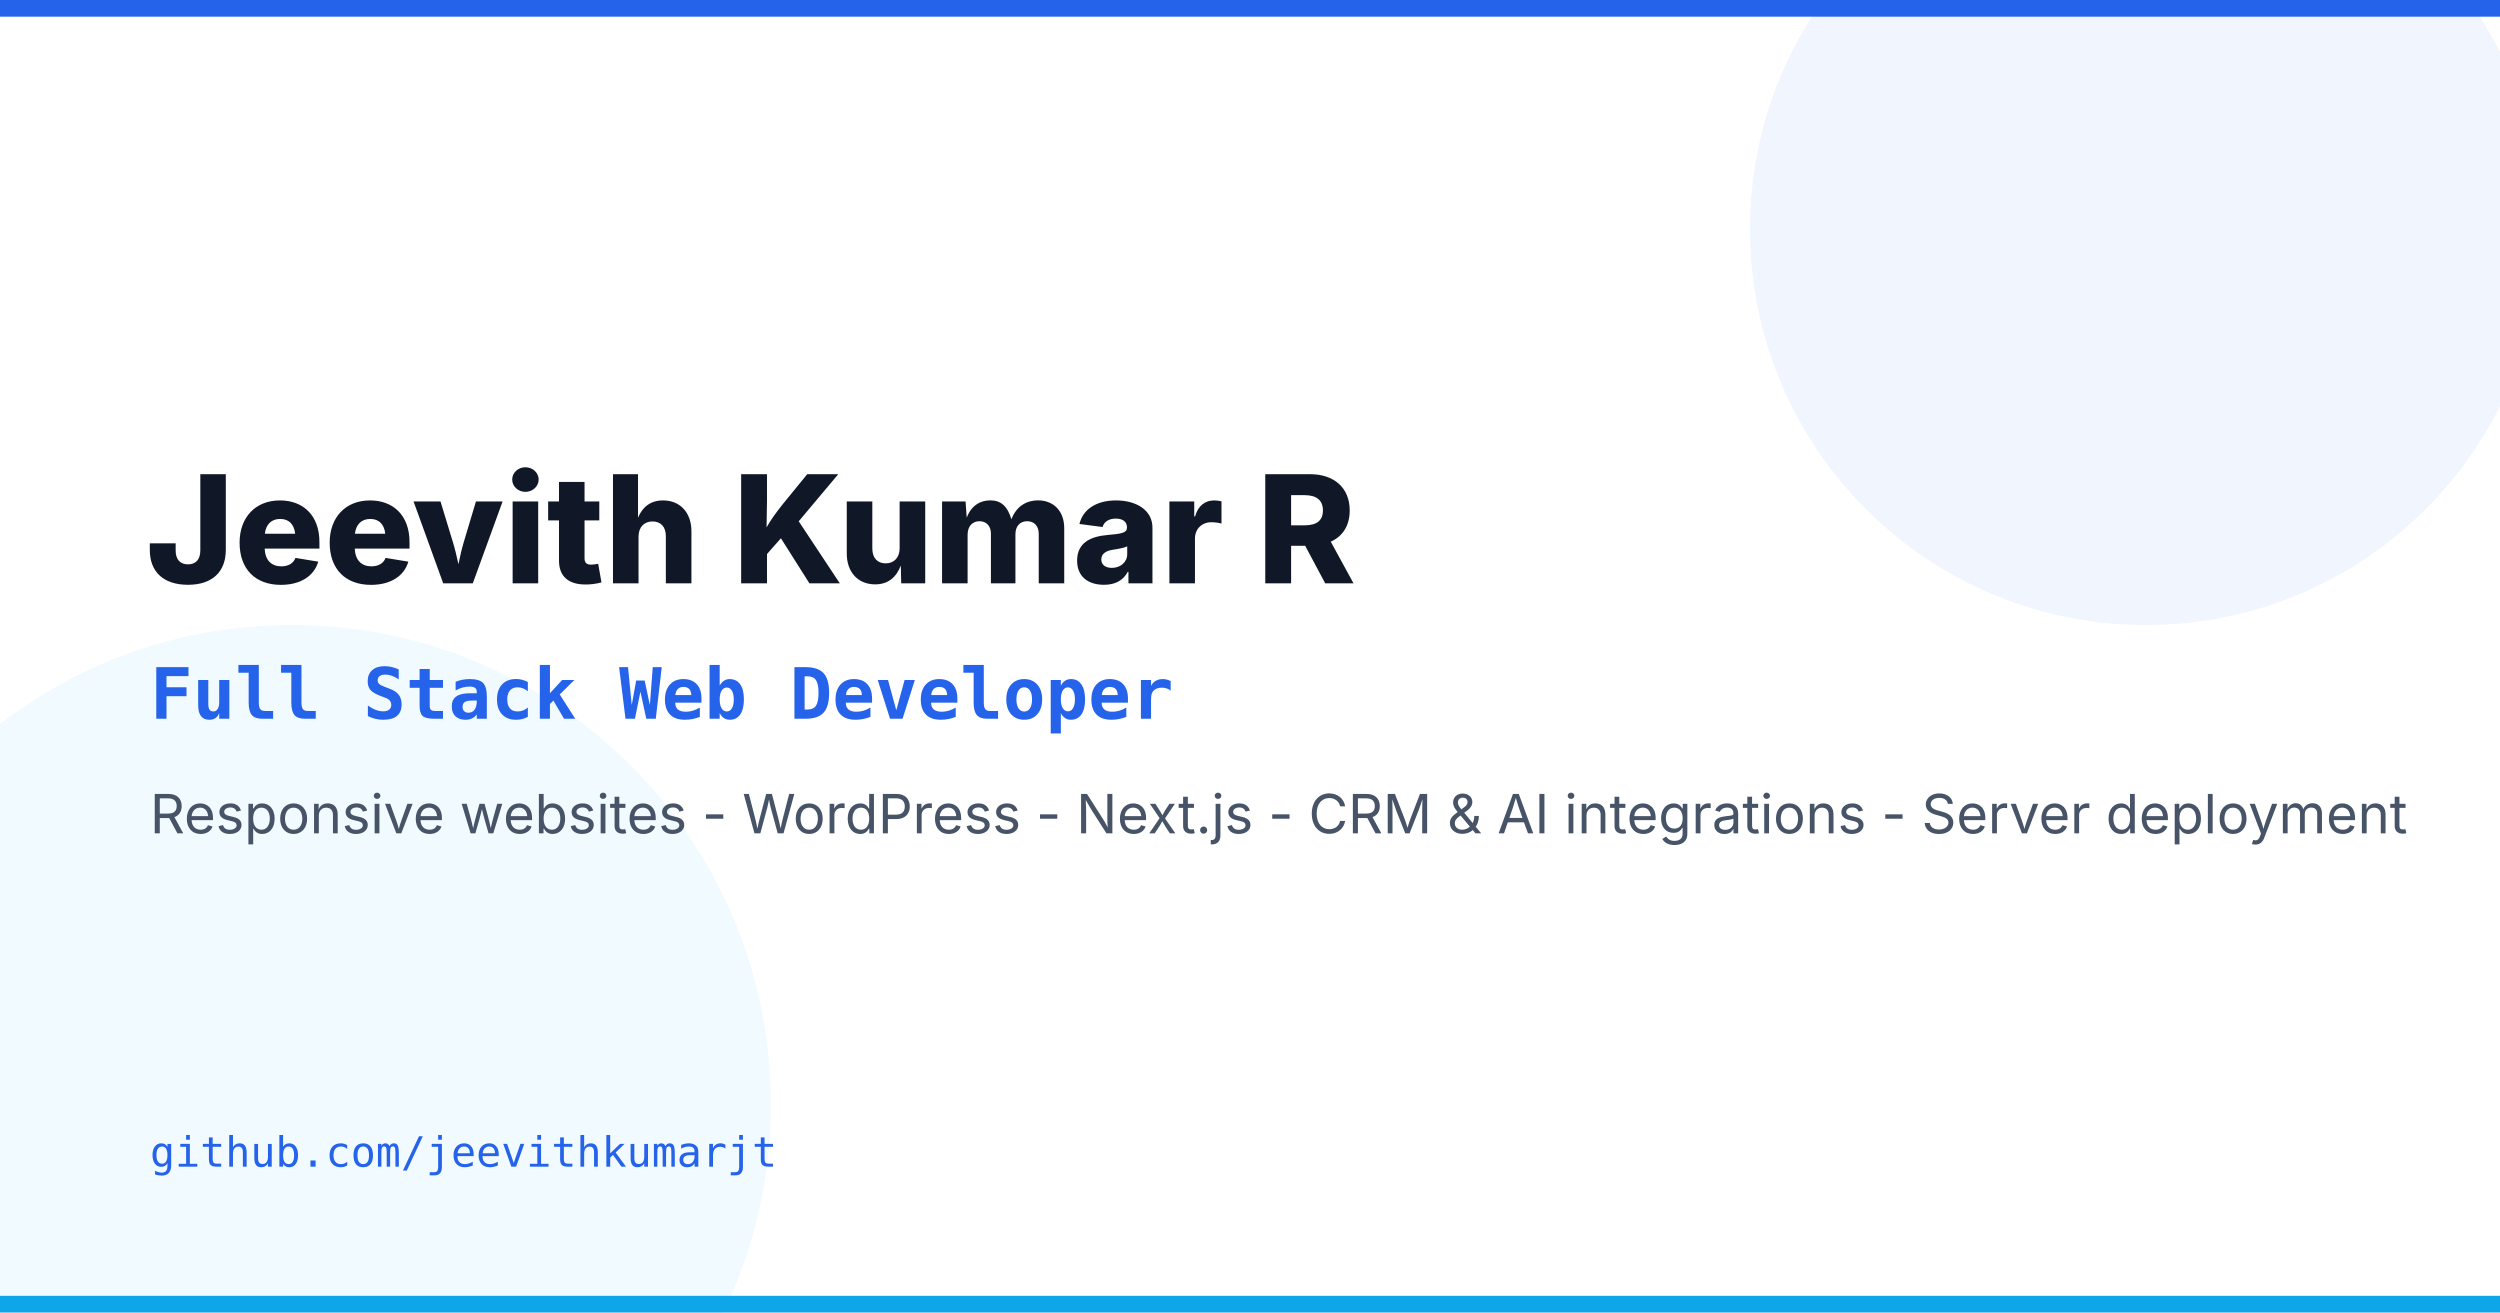
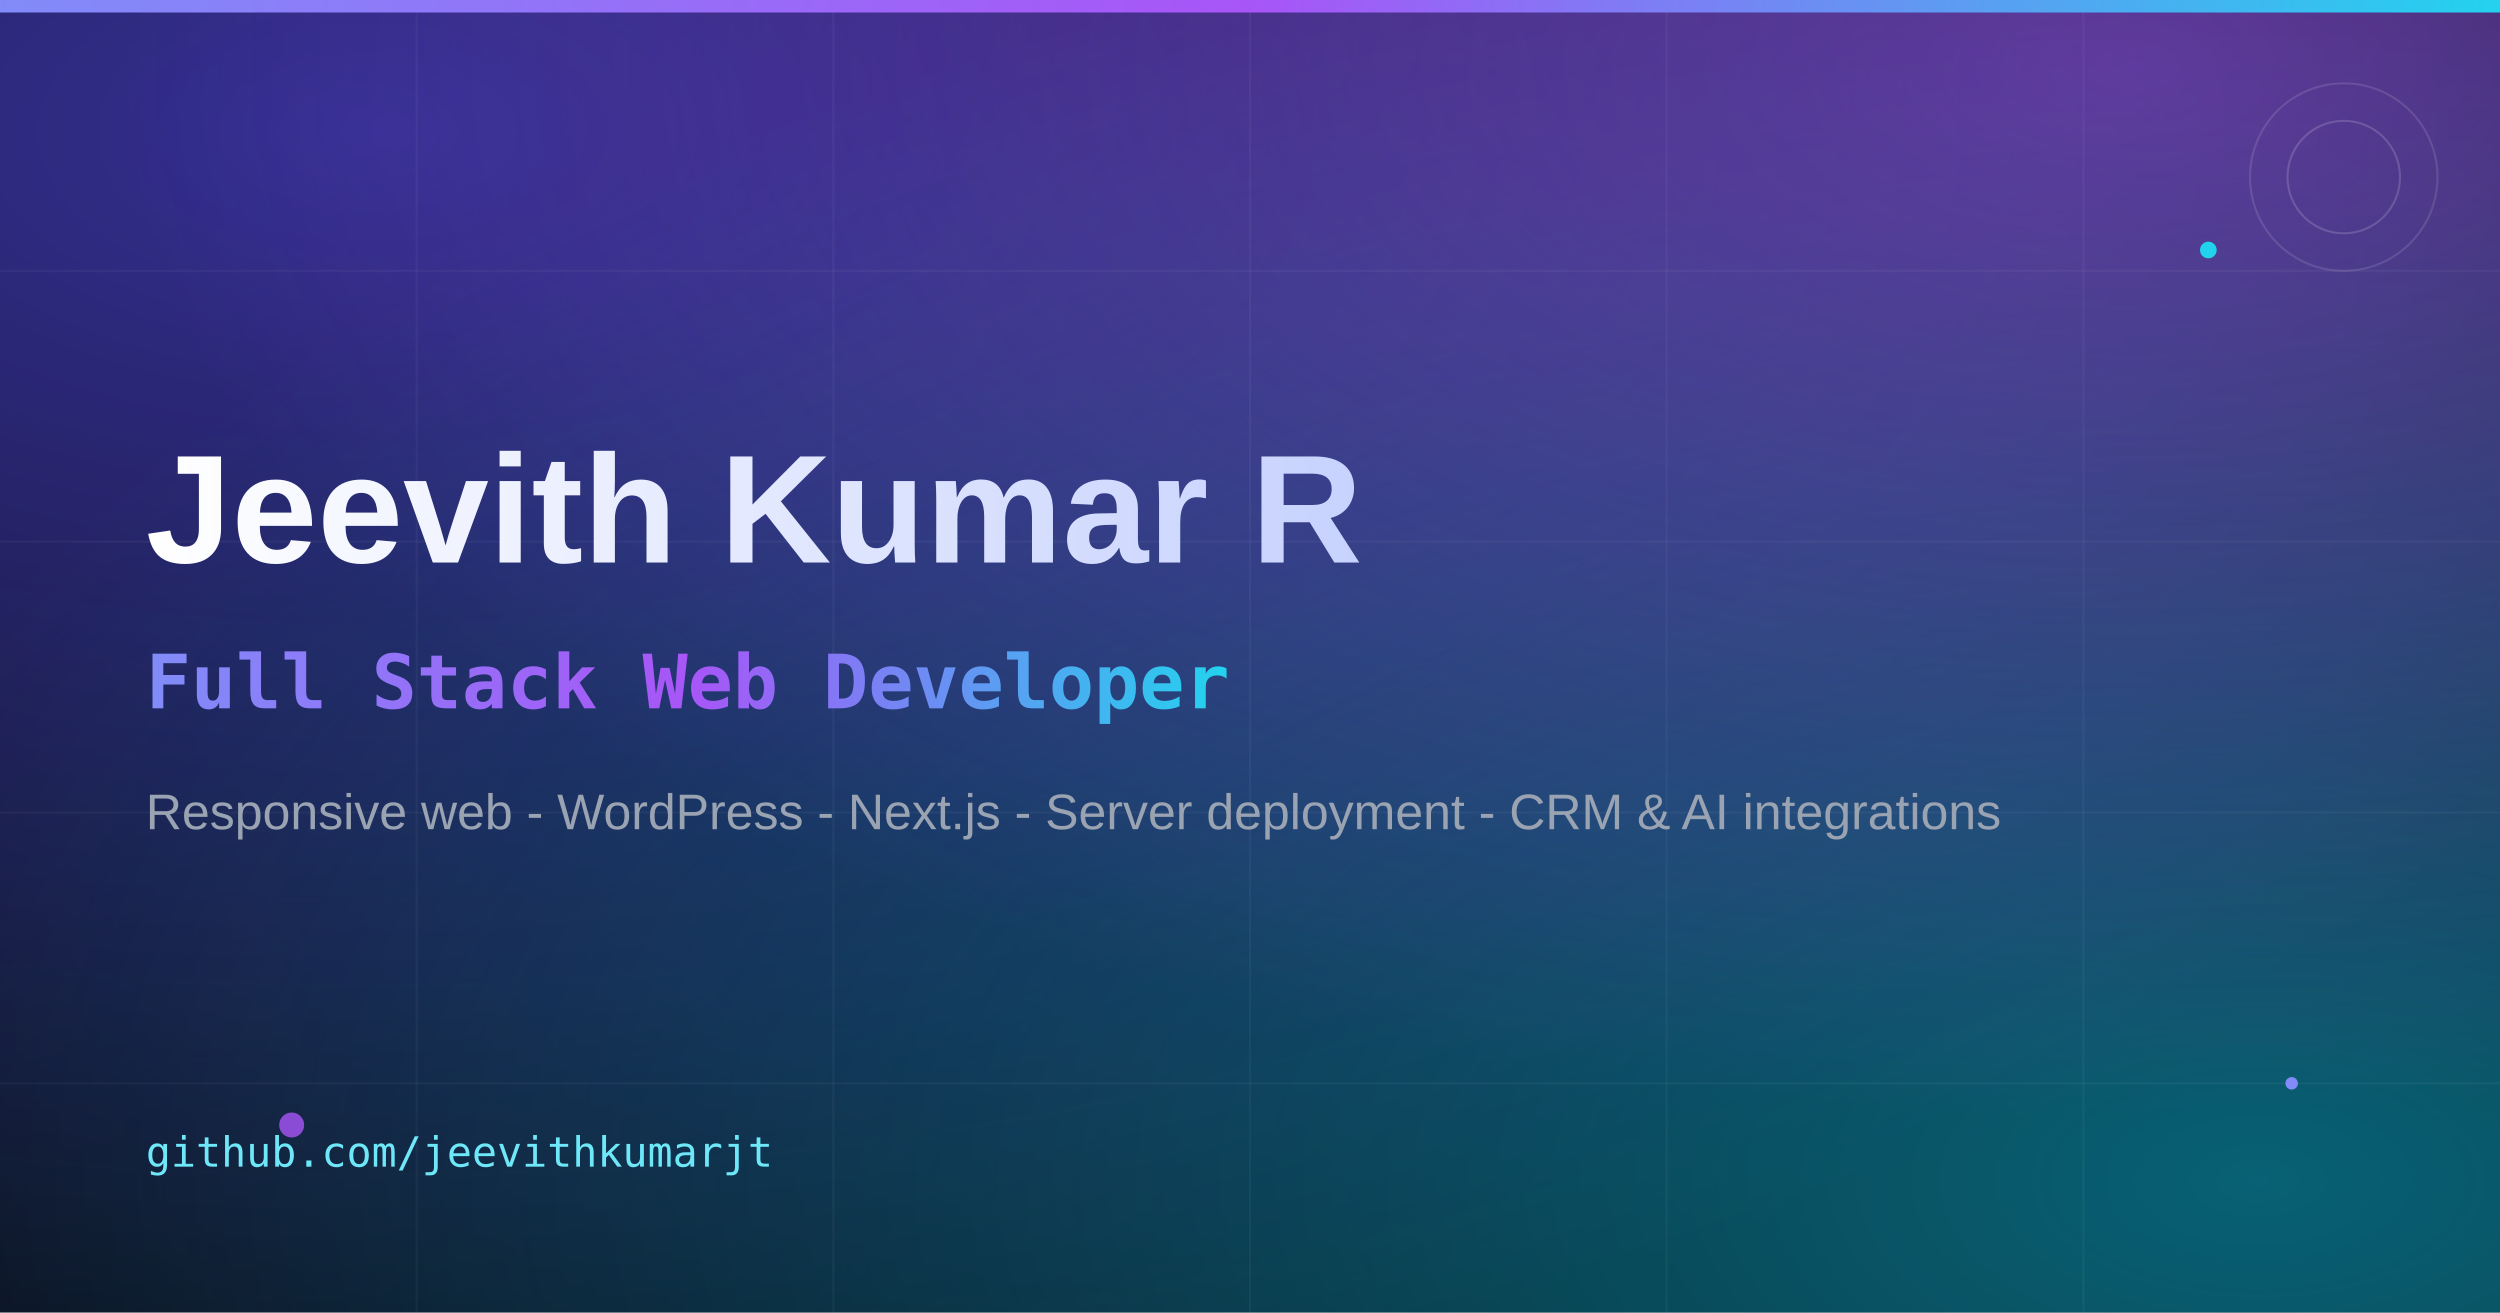
<svg xmlns="http://www.w3.org/2000/svg" viewBox="0 0 1200 630" width="1200" height="630">
-   <rect width="1200" height="630" fill="#ffffff" />
-   <rect width="1200" height="8" fill="#2563eb" y="0" />
-   <rect x="0" y="622" width="1200" height="8" fill="#0ea5e9" />
-   <circle cx="1030" cy="110" r="190" fill="#2563eb" opacity="0.07" />
-   <circle cx="140" cy="530" r="230" fill="#0ea5e9" opacity="0.06" />
-   <text x="70" y="280" font-family="Inter, Arial, sans-serif" font-size="72" font-weight="800" fill="#101828">Jeevith Kumar R</text>
-   <text x="72" y="345" font-family="Consolas, monospace" font-size="34" font-weight="600" fill="#2563eb">Full Stack Web Developer</text>
-   <text x="72" y="400" font-family="Inter, Arial, sans-serif" font-size="26" fill="#475467">Responsive websites - WordPress - Next.js - CRM &amp; AI integrations - Server deployment</text>
-   <text x="72" y="560" font-family="Consolas, monospace" font-size="20" fill="#2563eb">github.com/jeevithkumarjt</text>
+   <defs>
+     <radialGradient id="g1" cx="0.15" cy="0.1" r="1">
+       <stop offset="0" stop-color="#4f46e5" stop-opacity="0.6" />
+       <stop offset="1" stop-color="#4f46e5" stop-opacity="0" />
+     </radialGradient>
+     <radialGradient id="g2" cx="0.9" cy="0.9" r="1">
+       <stop offset="0" stop-color="#06b6d4" stop-opacity="0.5" />
+       <stop offset="1" stop-color="#06b6d4" stop-opacity="0" />
+     </radialGradient>
+     <radialGradient id="g3" cx="0.85" cy="0.05" r="0.8">
+       <stop offset="0" stop-color="#a855f7" stop-opacity="0.5" />
+       <stop offset="1" stop-color="#a855f7" stop-opacity="0" />
+     </radialGradient>
+     <linearGradient id="head" x1="0" y1="0" x2="1" y2="0">
+       <stop offset="0" stop-color="#ffffff" />
+       <stop offset="1" stop-color="#c7d2fe" />
+     </linearGradient>
+     <linearGradient id="role" x1="0" y1="0" x2="1" y2="0">
+       <stop offset="0" stop-color="#818cf8" />
+       <stop offset="0.5" stop-color="#a855f7" />
+       <stop offset="1" stop-color="#22d3ee" />
+     </linearGradient>
+   </defs>
+   <rect width="1200" height="630" fill="#0a0c14" />
+   <rect width="1200" height="630" fill="url(#g1)" />
+   <rect width="1200" height="630" fill="url(#g2)" />
+   <rect width="1200" height="630" fill="url(#g3)" />
+   <g stroke="#ffffff" stroke-opacity="0.04">
+     <path d="M0 130h1200M0 260h1200M0 390h1200M0 520h1200" />
+     <path d="M200 0v630M400 0v630M600 0v630M800 0v630M1000 0v630" />
+   </g>
+   <circle cx="1060" cy="120" r="4" fill="#22d3ee" />
+   <circle cx="140" cy="540" r="6" fill="#a855f7" opacity="0.8" />
+   <circle cx="1100" cy="520" r="3" fill="#818cf8" />
+   <rect x="0" y="0" width="1200" height="6" fill="url(#role)" />
+   <text x="70" y="270" font-family="Arial, Helvetica, sans-serif" font-size="74" font-weight="800" fill="url(#head)">Jeevith Kumar R</text>
+   <text x="70" y="340" font-family="Consolas, monospace" font-size="36" font-weight="700" fill="url(#role)">Full Stack Web Developer</text>
+   <text x="70" y="398" font-family="Arial, sans-serif" font-size="24" fill="#9aa3b2">Responsive web - WordPress - Next.js - Server deployment - CRM &amp; AI integrations</text>
+   <text x="70" y="560" font-family="Consolas, monospace" font-size="20" fill="#6ee7f8">github.com/jeevithkumarjt</text>
+   <circle cx="1125" cy="85" r="45" fill="none" stroke="#ffffff" stroke-opacity="0.12" stroke-width="1" />
+   <circle cx="1125" cy="85" r="27" fill="none" stroke="#ffffff" stroke-opacity="0.16" stroke-width="1" />
</svg>
